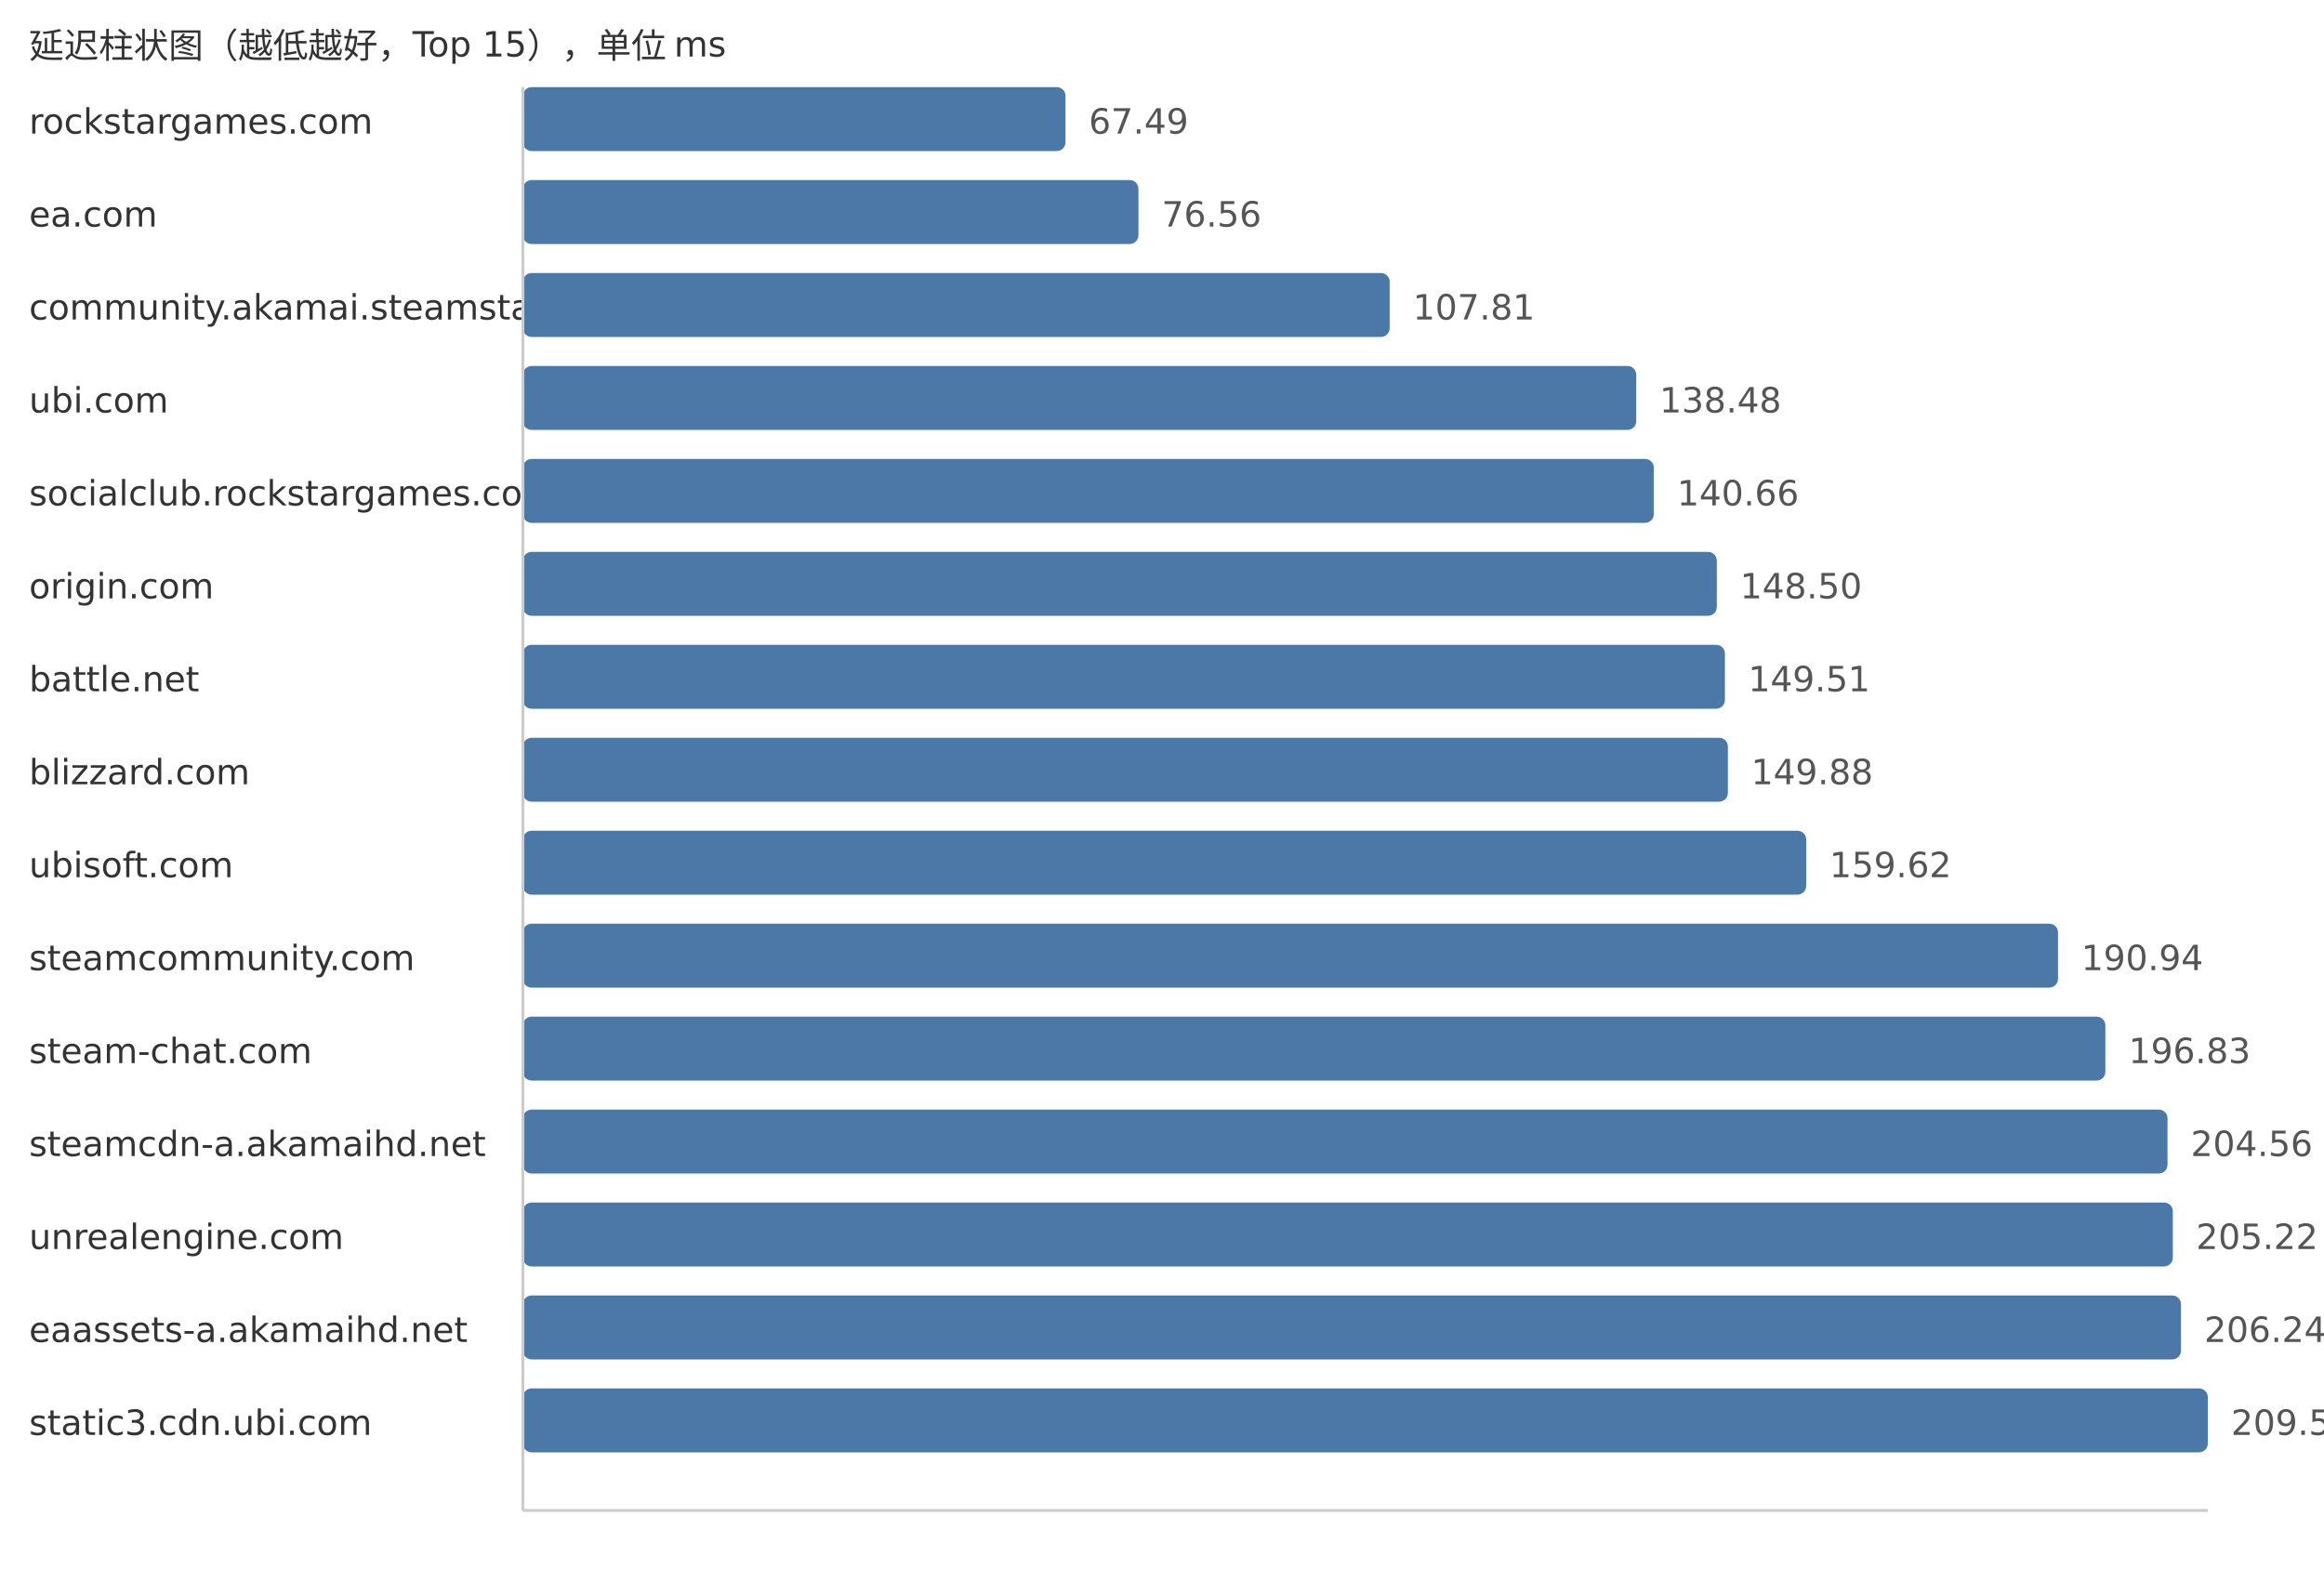
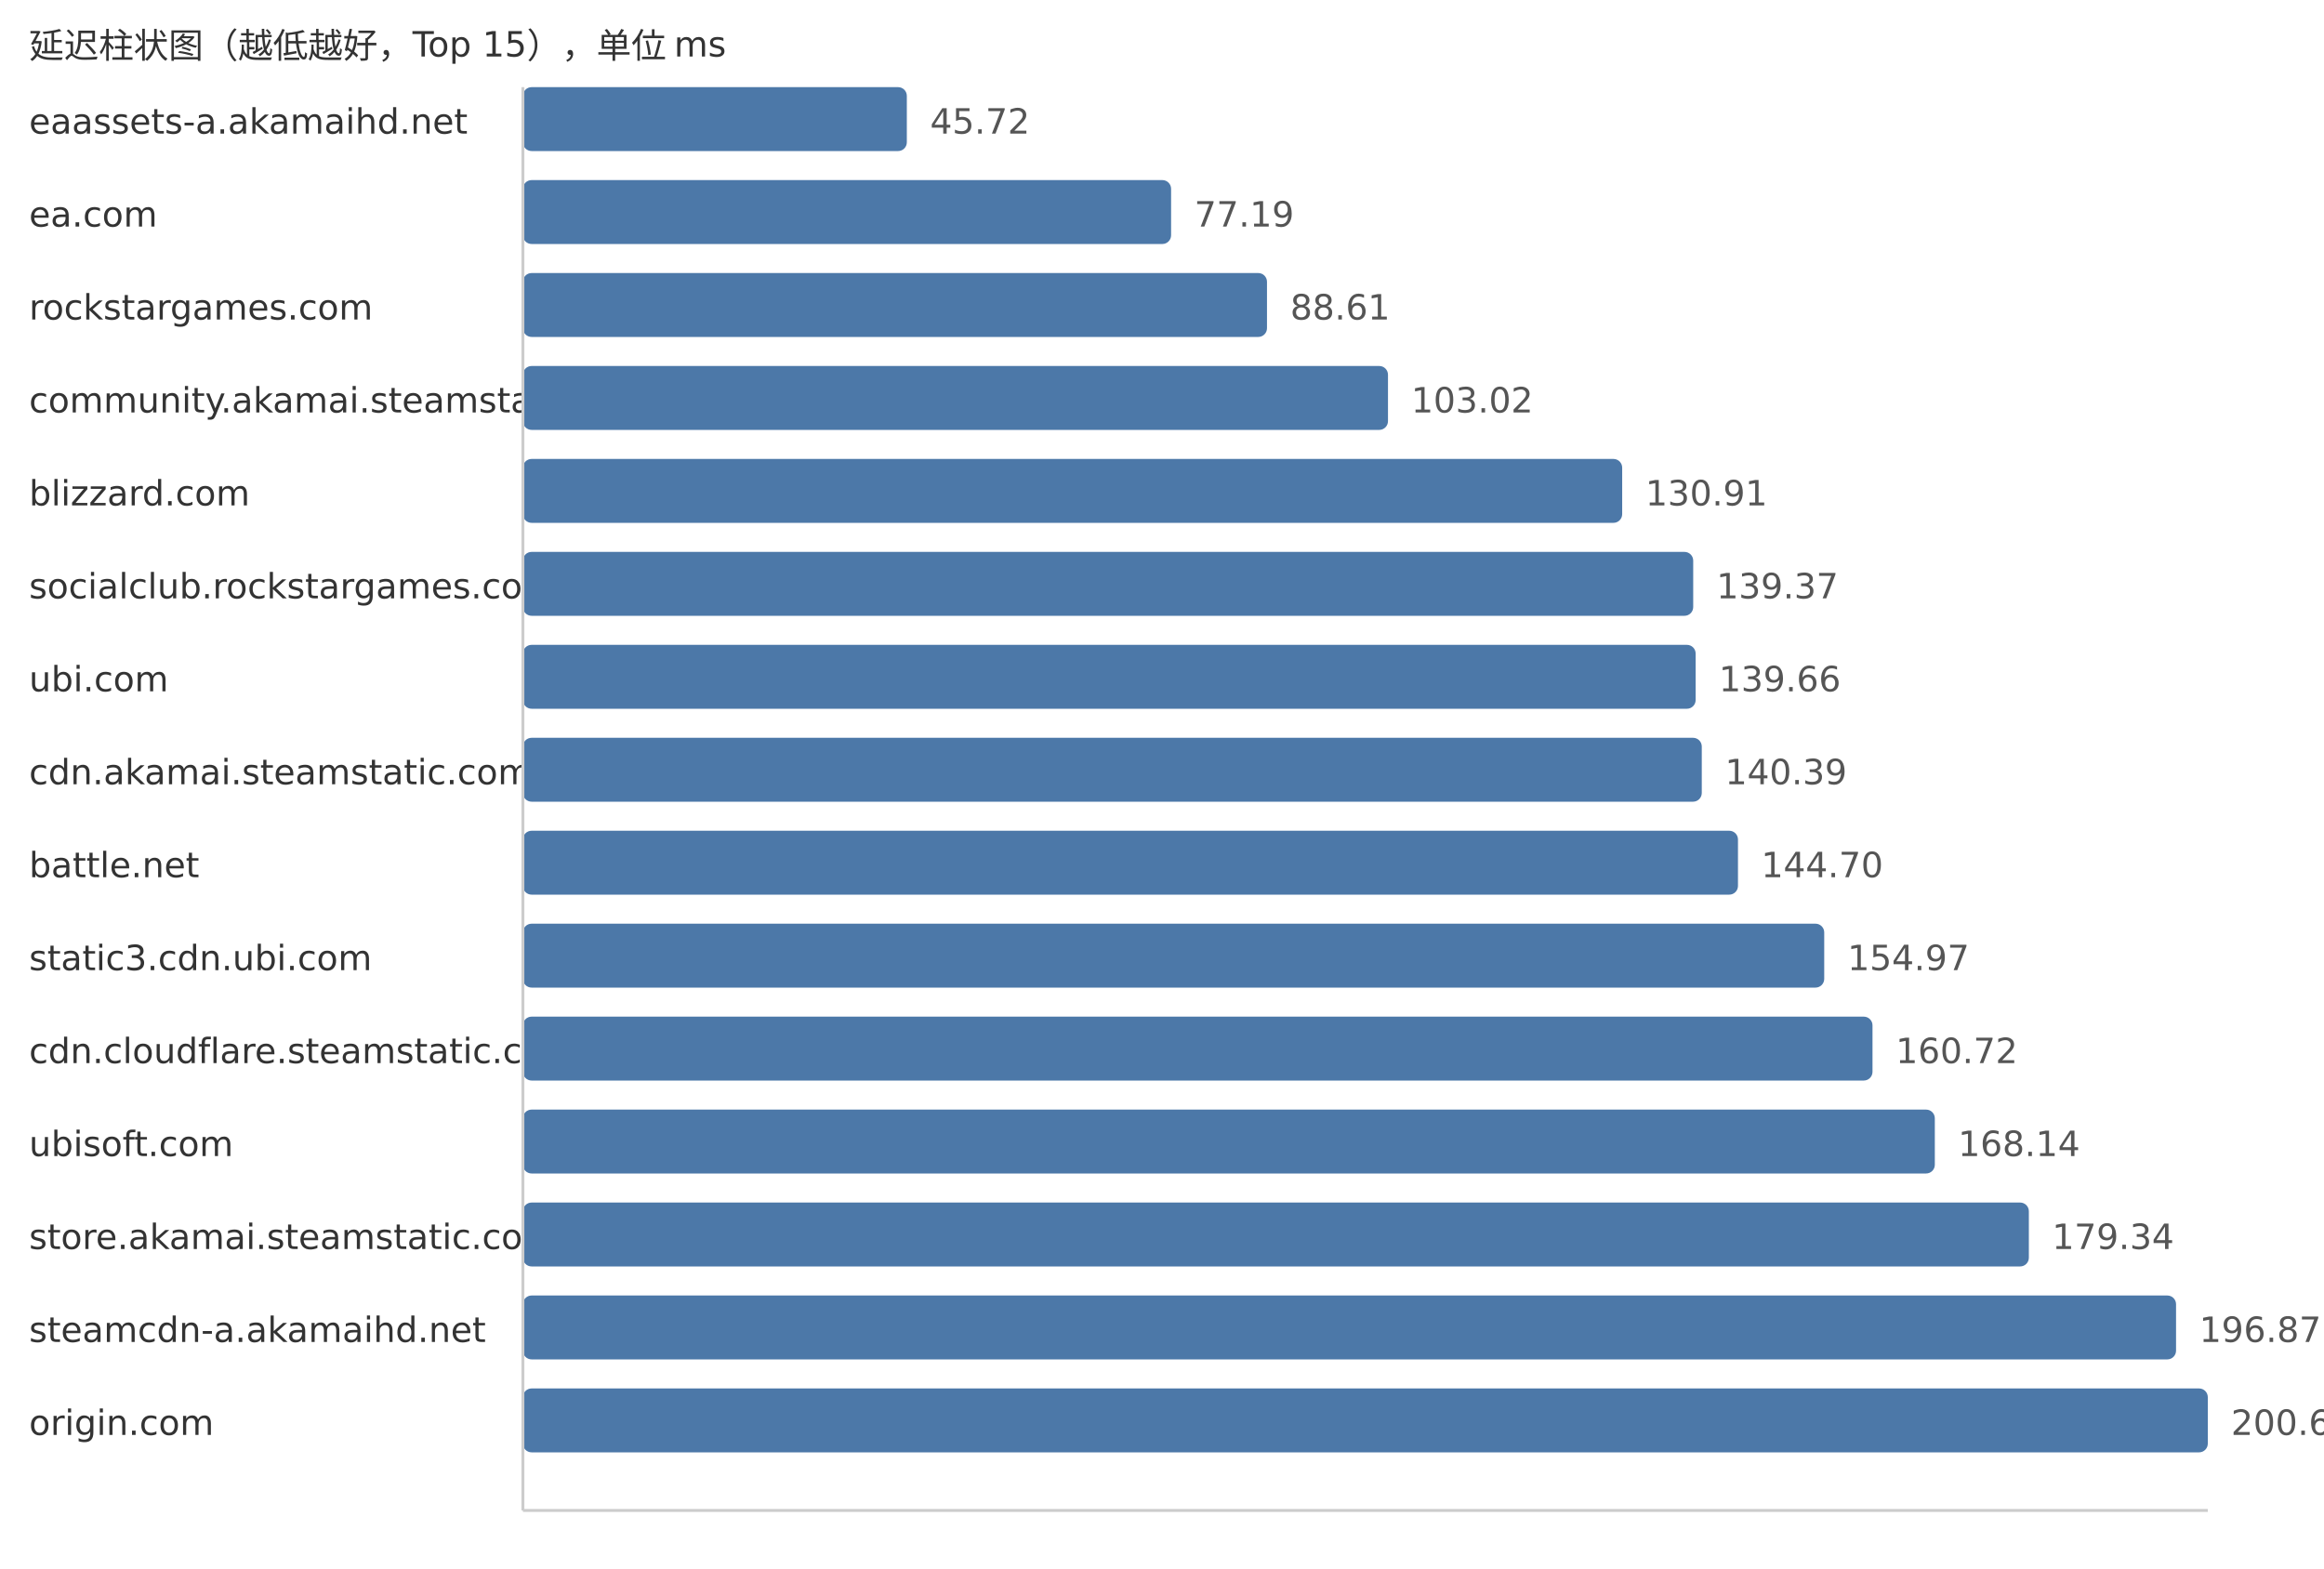
<svg xmlns="http://www.w3.org/2000/svg" width="800" height="540">
  <style> .label{font-family:DejaVu Sans,Verdana,Geneva,sans-serif;font-size:12px;fill:#333} .value{font-family:DejaVu Sans,Verdana,Geneva,sans-serif;font-size:12px;fill:#555} </style>
  <text x="10" y="20" class="label">延迟柱状图（越低越好，Top 15），单位 ms</text>
-   <text x="10" y="46" class="label">rockstargames.com</text>
-   <rect x="180" y="30" width="186.78" height="22" fill="#4c78a8" rx="3" />
-   <text x="374.78" y="46" class="value">67.49</text>
+   <text x="10" y="46" class="label">eaassets-a.akamaihd.net</text>
+   <rect x="180" y="30" width="132.16" height="22" fill="#4c78a8" rx="3" />
+   <text x="320.16" y="46" class="value">45.72</text>
  <text x="10" y="78" class="label">ea.com</text>
-   <rect x="180" y="62" width="211.89" height="22" fill="#4c78a8" rx="3" />
-   <text x="399.89" y="78" class="value">76.56</text>
-   <text x="10" y="110" class="label">community.akamai.steamstatic.com</text>
-   <rect x="180" y="94" width="298.37" height="22" fill="#4c78a8" rx="3" />
-   <text x="486.37" y="110" class="value">107.81</text>
-   <text x="10" y="142" class="label">ubi.com</text>
-   <rect x="180" y="126" width="383.25" height="22" fill="#4c78a8" rx="3" />
-   <text x="571.25" y="142" class="value">138.48</text>
-   <text x="10" y="174" class="label">socialclub.rockstargames.com</text>
-   <rect x="180" y="158" width="389.29" height="22" fill="#4c78a8" rx="3" />
-   <text x="577.29" y="174" class="value">140.66</text>
-   <text x="10" y="206" class="label">origin.com</text>
-   <rect x="180" y="190" width="410.98" height="22" fill="#4c78a8" rx="3" />
-   <text x="598.98" y="206" class="value">148.50</text>
-   <text x="10" y="238" class="label">battle.net</text>
-   <rect x="180" y="222" width="413.78" height="22" fill="#4c78a8" rx="3" />
-   <text x="601.78" y="238" class="value">149.51</text>
-   <text x="10" y="270" class="label">blizzard.com</text>
-   <rect x="180" y="254" width="414.8" height="22" fill="#4c78a8" rx="3" />
-   <text x="602.8" y="270" class="value">149.88</text>
-   <text x="10" y="302" class="label">ubisoft.com</text>
-   <rect x="180" y="286" width="441.76" height="22" fill="#4c78a8" rx="3" />
-   <text x="629.76" y="302" class="value">159.62</text>
-   <text x="10" y="334" class="label">steamcommunity.com</text>
-   <rect x="180" y="318" width="528.44" height="22" fill="#4c78a8" rx="3" />
-   <text x="716.44" y="334" class="value">190.94</text>
-   <text x="10" y="366" class="label">steam-chat.com</text>
-   <rect x="180" y="350" width="544.74" height="22" fill="#4c78a8" rx="3" />
-   <text x="732.74" y="366" class="value">196.83</text>
-   <text x="10" y="398" class="label">steamcdn-a.akamaihd.net</text>
-   <rect x="180" y="382" width="566.13" height="22" fill="#4c78a8" rx="3" />
-   <text x="754.13" y="398" class="value">204.56</text>
-   <text x="10" y="430" class="label">unrealengine.com</text>
-   <rect x="180" y="414" width="567.96" height="22" fill="#4c78a8" rx="3" />
-   <text x="755.96" y="430" class="value">205.22</text>
-   <text x="10" y="462" class="label">eaassets-a.akamaihd.net</text>
-   <rect x="180" y="446" width="570.78" height="22" fill="#4c78a8" rx="3" />
-   <text x="758.78" y="462" class="value">206.24</text>
-   <text x="10" y="494" class="label">static3.cdn.ubi.com</text>
+   <rect x="180" y="62" width="223.13" height="22" fill="#4c78a8" rx="3" />
+   <text x="411.13" y="78" class="value">77.19</text>
+   <text x="10" y="110" class="label">rockstargames.com</text>
+   <rect x="180" y="94" width="256.14" height="22" fill="#4c78a8" rx="3" />
+   <text x="444.14" y="110" class="value">88.61</text>
+   <text x="10" y="142" class="label">community.akamai.steamstatic.com</text>
+   <rect x="180" y="126" width="297.79" height="22" fill="#4c78a8" rx="3" />
+   <text x="485.79" y="142" class="value">103.02</text>
+   <text x="10" y="174" class="label">blizzard.com</text>
+   <rect x="180" y="158" width="378.41" height="22" fill="#4c78a8" rx="3" />
+   <text x="566.41" y="174" class="value">130.91</text>
+   <text x="10" y="206" class="label">socialclub.rockstargames.com</text>
+   <rect x="180" y="190" width="402.86" height="22" fill="#4c78a8" rx="3" />
+   <text x="590.86" y="206" class="value">139.37</text>
+   <text x="10" y="238" class="label">ubi.com</text>
+   <rect x="180" y="222" width="403.7" height="22" fill="#4c78a8" rx="3" />
+   <text x="591.7" y="238" class="value">139.66</text>
+   <text x="10" y="270" class="label">cdn.akamai.steamstatic.com</text>
+   <rect x="180" y="254" width="405.81" height="22" fill="#4c78a8" rx="3" />
+   <text x="593.81" y="270" class="value">140.39</text>
+   <text x="10" y="302" class="label">battle.net</text>
+   <rect x="180" y="286" width="418.27" height="22" fill="#4c78a8" rx="3" />
+   <text x="606.27" y="302" class="value">144.70</text>
+   <text x="10" y="334" class="label">static3.cdn.ubi.com</text>
+   <rect x="180" y="318" width="447.96" height="22" fill="#4c78a8" rx="3" />
+   <text x="635.96" y="334" class="value">154.97</text>
+   <text x="10" y="366" class="label">cdn.cloudflare.steamstatic.com</text>
+   <rect x="180" y="350" width="464.58" height="22" fill="#4c78a8" rx="3" />
+   <text x="652.58" y="366" class="value">160.72</text>
+   <text x="10" y="398" class="label">ubisoft.com</text>
+   <rect x="180" y="382" width="486.03" height="22" fill="#4c78a8" rx="3" />
+   <text x="674.03" y="398" class="value">168.14</text>
+   <text x="10" y="430" class="label">store.akamai.steamstatic.com</text>
+   <rect x="180" y="414" width="518.4" height="22" fill="#4c78a8" rx="3" />
+   <text x="706.4" y="430" class="value">179.34</text>
+   <text x="10" y="462" class="label">steamcdn-a.akamaihd.net</text>
+   <rect x="180" y="446" width="569.07" height="22" fill="#4c78a8" rx="3" />
+   <text x="757.07" y="462" class="value">196.87</text>
+   <text x="10" y="494" class="label">origin.com</text>
  <rect x="180" y="478" width="580.0" height="22" fill="#4c78a8" rx="3" />
-   <text x="768.0" y="494" class="value">209.57</text>
+   <text x="768.0" y="494" class="value">200.65</text>
  <line x1="180" y1="30" x2="180" y2="520" stroke="#ccc" />
  <line x1="180" y1="520" x2="760" y2="520" stroke="#ccc" />
</svg>
